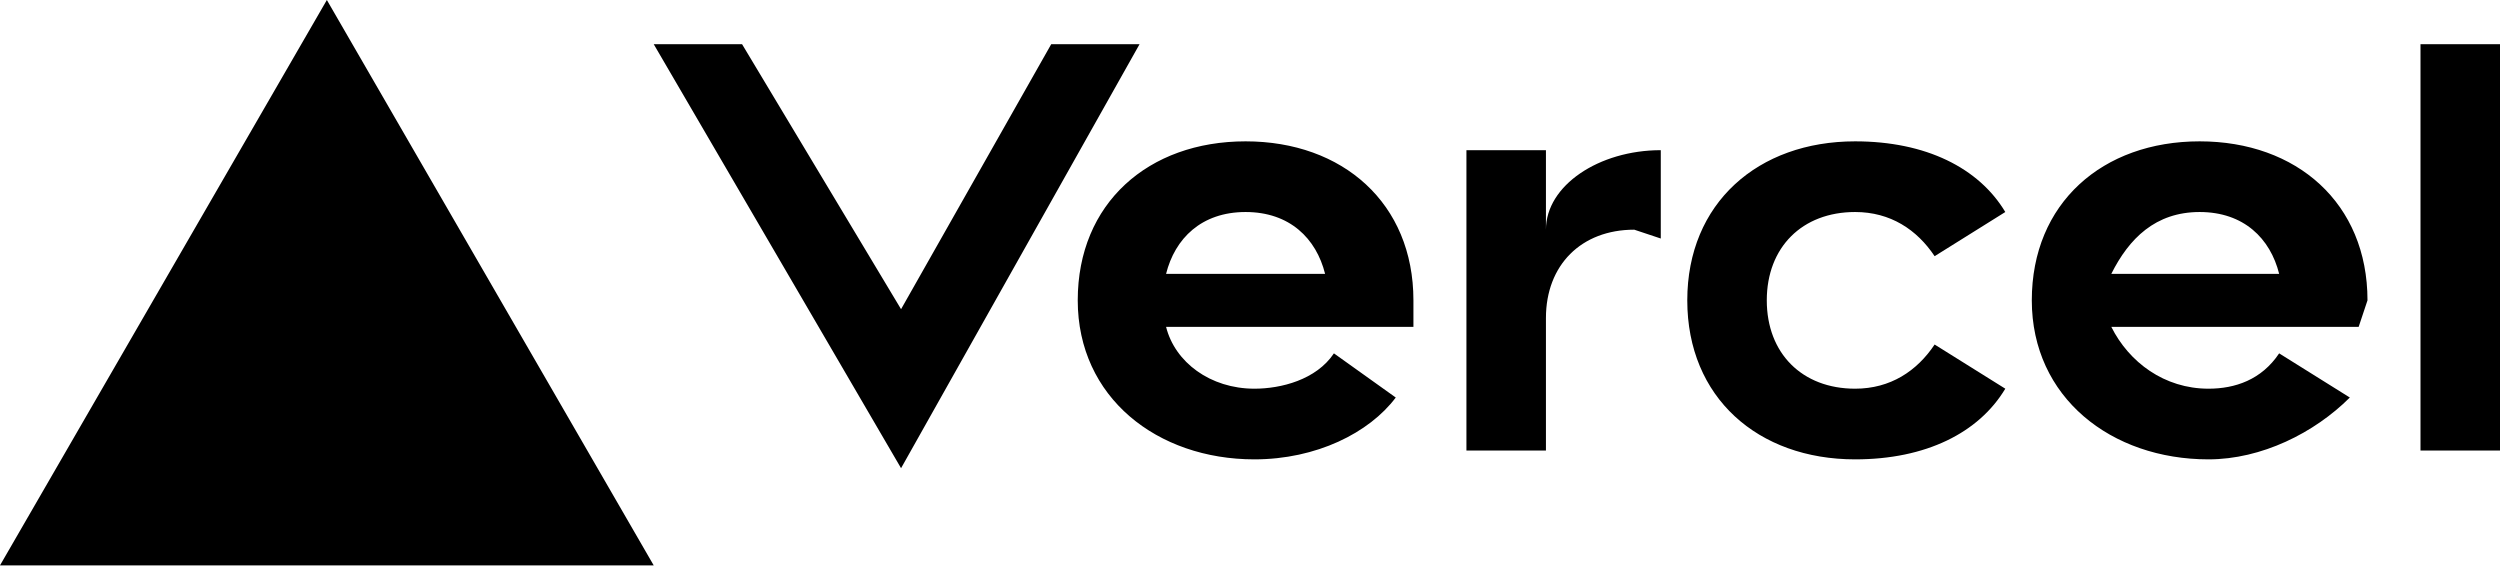
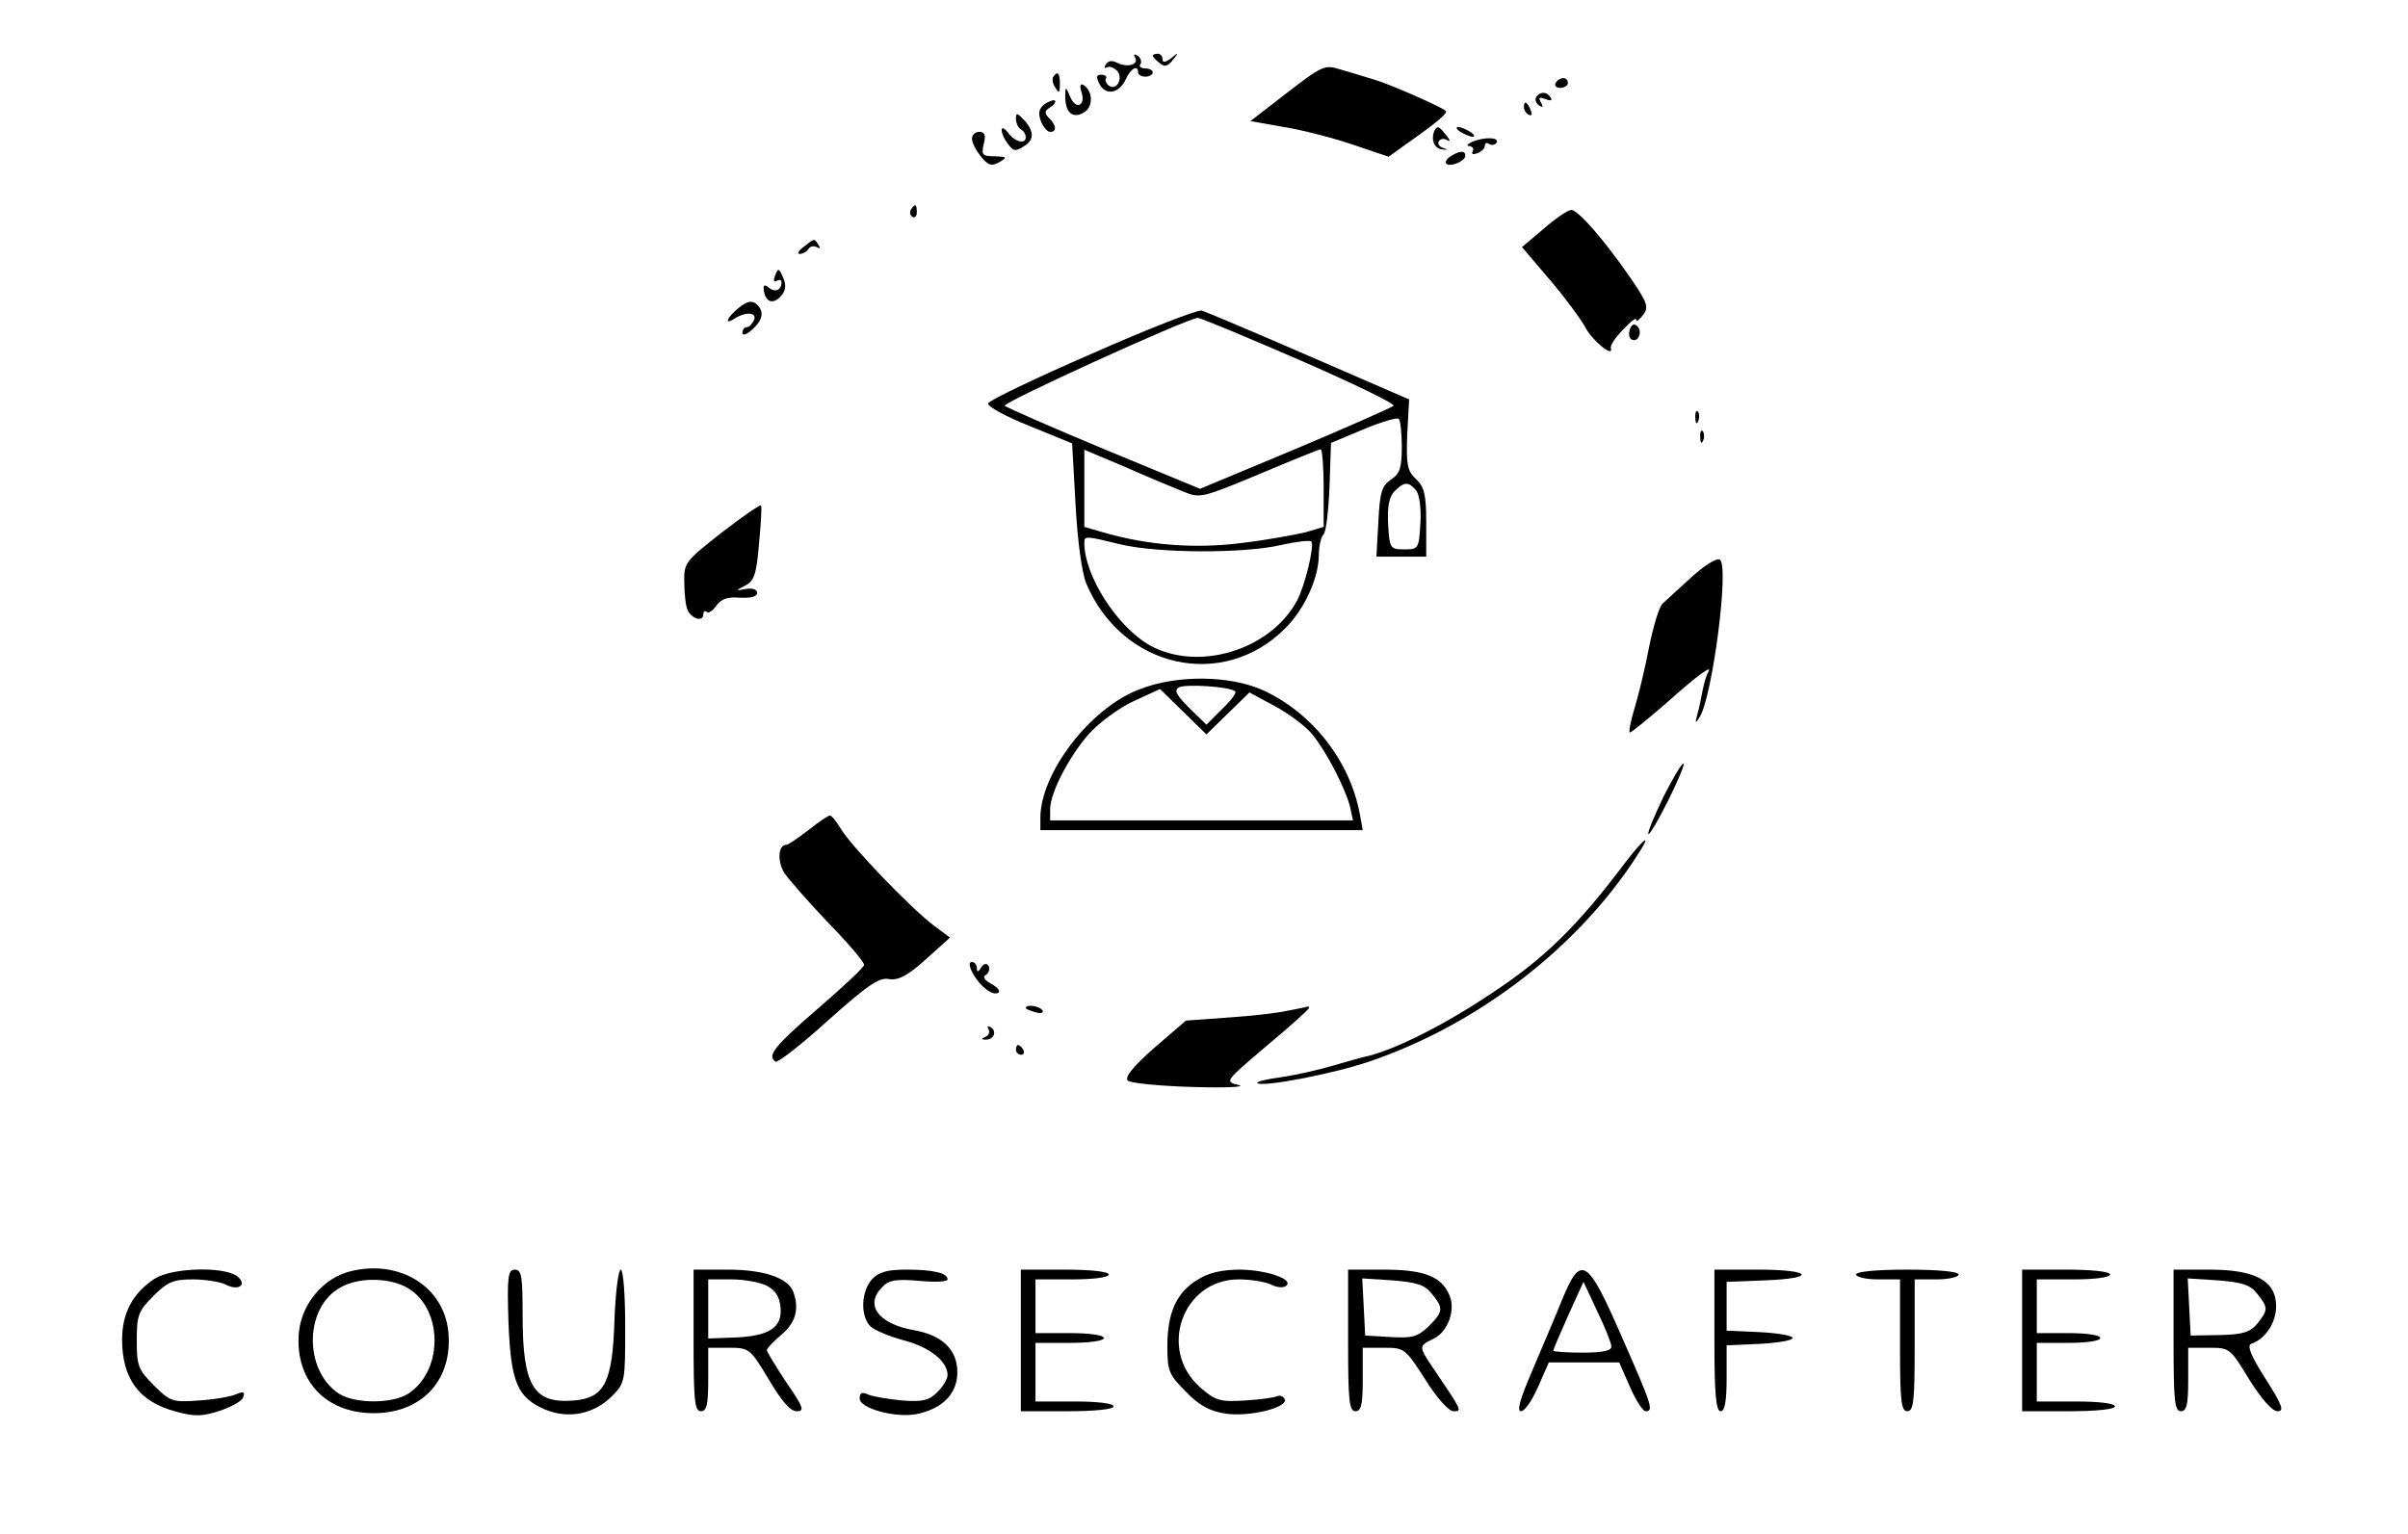
- <svg xmlns="http://www.w3.org/2000/svg" fill="none" viewBox="0 0 283 64">
-   <path fill="black" d="M141 16c-11 0-19 7-19 18s9 18 20 18c7 0 13-3 16-7l-7-5c-2 3-6 4-9 4-5 0-9-3-10-7h28v-3c0-11-8-18-19-18zm-9 15c1-4 4-7 9-7s8 3 9 7h-18zm117-15c-11 0-19 7-19 18s9 18 20 18c6 0 12-3 16-7l-8-5c-2 3-5 4-8 4-5 0-9-3-11-7h28l1-3c0-11-8-18-19-18zm-10 15c2-4 5-7 10-7s8 3 9 7h-19zm-39 3c0 6 4 10 10 10 4 0 7-2 9-5l8 5c-3 5-9 8-17 8-11 0-19-7-19-18s8-18 19-18c8 0 14 3 17 8l-8 5c-2-3-5-5-9-5-6 0-10 4-10 10zm83-29v46h-9V5h9zM37 0l37 64H0L37 0zm92 5-27 48L74 5h10l18 30 17-30h10zm59 12v10l-3-1c-6 0-10 4-10 10v15h-9V17h9v9c0-5 6-9 13-9z" />
+ <svg xmlns="http://www.w3.org/2000/svg" version="1.0" width="493pt" height="314pt" viewBox="0 0 493 314" preserveAspectRatio="xMidYMid meet">
+   <g transform="translate(0,314) scale(0.1,-0.1)" fill="#000000" stroke="none">
+     <path d="M2324 3022 c8 -14 -15 -21 -36 -11 -11 6 -19 5 -24 -3 -4 -6 -3 -9 2 -6 5 3 14 0 21 -7 13 -14 0 -41 -16 -31 -6 4 -9 11 -7 15 3 4 -1 8 -9 8 -11 0 -11 -5 -4 -19 13 -25 41 -19 54 10 10 22 25 30 25 14 0 -5 7 -9 15 -9 8 0 15 4 15 9 0 4 -7 8 -16 8 -8 0 -13 4 -9 9 3 5 0 13 -6 17 -7 4 -9 3 -5 -4z" />
+     <path d="M2360 3026 c0 -2 6 -9 14 -15 10 -9 17 -7 27 6 13 16 12 17 -3 4 -12 -9 -18 -10 -18 -2 0 6 -4 11 -10 11 -5 0 -10 -2 -10 -4z" />
+     <path d="M2635 2950 l-75 -58 68 -12 c37 -6 100 -22 141 -36 l74 -25 36 26 c63 44 86 64 81 68 -11 9 -117 56 -150 65 -19 6 -49 15 -67 20 -30 10 -37 7 -108 -48z" />
+     <path d="M2156 2982 c-2 -4 -1 -14 5 -22 7 -12 9 -10 9 8 0 23 -5 28 -14 14z" />
+     <path d="M3185 2970 c-3 -5 1 -10 9 -10 9 0 16 5 16 10 0 6 -4 10 -9 10 -6 0 -13 -4 -16 -10z" />
+     <path d="M2214 2952 c10 -29 -12 -38 -23 -10 -9 21 -10 21 -10 3 -1 -34 14 -49 37 -36 21 11 20 45 0 57 -6 4 -8 -2 -4 -14z" />
+     <path d="M3145 2941 c-3 -5 0 -13 6 -17 8 -5 9 -3 4 6 -6 10 -4 12 9 7 10 -4 15 -3 11 3 -8 13 -22 13 -30 1z" />
+     <path d="M2139 2927 c-12 -9 -14 -18 -8 -35 5 -12 13 -22 19 -22 14 0 13 13 -2 28 -10 10 -10 15 2 22 8 5 12 11 10 14 -3 2 -12 -1 -21 -7z" />
+     <path d="M3120 2921 c0 -6 4 -13 10 -16 6 -3 7 1 4 9 -7 18 -14 21 -14 7z" />
+     <path d="M2080 2896 c0 -8 5 -18 10 -21 6 -3 10 -10 10 -16 0 -15 -22 -10 -36 9 -17 22 -18 1 -1 -22 12 -16 16 -17 34 -5 22 13 20 33 -4 57 -11 11 -13 11 -13 -2z" />
+     <path d="M2937 2873 c-8 -18 -1 -38 16 -39 12 -1 13 -1 2 3 -8 2 -13 9 -9 14 3 5 11 6 17 2 7 -4 6 0 -2 10 -15 19 -18 20 -24 10z" />
+     <path d="M2990 2870 c8 -5 20 -10 25 -10 6 0 3 5 -5 10 -8 5 -19 10 -25 10 -5 0 -3 -5 5 -10z" />
+     <path d="M1990 2856 c0 -8 8 -24 18 -36 15 -19 22 -21 38 -12 17 10 16 11 -10 12 -25 0 -27 3 -22 25 5 18 2 25 -9 25 -8 0 -15 -6 -15 -14z" />
+     <path d="M3015 2850 c-11 -5 -14 -9 -7 -9 7 -1 10 -5 7 -11 -3 -6 1 -7 9 -4 9 3 16 10 16 16 0 5 4 7 9 3 5 -3 12 -2 15 3 6 11 -24 12 -49 2z" />
+     <path d="M2970 2820 c-8 -5 -12 -12 -9 -15 8 -8 39 5 39 16 0 11 -11 11 -30 -1z" />
+     <path d="M1865 2711 c-3 -5 -2 -12 3 -15 5 -3 9 1 9 9 0 17 -3 19 -12 6z" />
+     <path d="M3161 2672 l-45 -38 57 -67 c31 -36 63 -80 72 -96 13 -27 59 -65 53 -44 -2 5 9 22 25 38 15 16 27 26 27 20 0 -5 6 0 14 10 12 16 9 25 -26 76 -53 77 -107 139 -121 139 -7 0 -32 -17 -56 -38z" />
+     <path d="M1646 2635 c-11 -8 -15 -15 -9 -15 7 0 15 5 18 10 4 6 11 7 17 4 7 -4 8 -2 4 4 -9 14 -7 15 -30 -3z" />
+     <path d="M1587 2576 c-4 -10 -3 -15 3 -11 6 3 10 2 10 -3 0 -16 -13 -22 -26 -11 -9 7 -12 6 -10 -7 4 -24 20 -28 36 -9 9 11 10 22 3 37 -8 19 -10 20 -16 4z" />
+     <path d="M1513 2510 c-24 -19 -32 -37 -10 -23 23 15 47 14 41 -2 -4 -8 -10 -15 -15 -15 -5 0 -9 -5 -9 -12 0 -6 9 -3 20 7 23 21 25 38 8 53 -9 7 -19 5 -35 -8z" />
+     <path d="M2236 2416 c-115 -50 -211 -96 -213 -102 -2 -6 36 -27 84 -46 l88 -36 7 -125 c4 -75 13 -140 22 -162 73 -173 279 -220 407 -92 40 40 68 102 69 148 0 19 4 39 10 45 5 5 10 49 12 98 l3 89 67 28 c36 15 69 25 72 21 3 -3 6 -29 6 -57 0 -43 -4 -55 -22 -67 -19 -13 -23 -26 -26 -86 l-4 -72 51 0 51 0 0 70 c0 57 -4 73 -21 89 -18 17 -20 29 -18 91 l4 72 -205 89 c-113 49 -212 91 -220 93 -8 2 -109 -37 -224 -88z m424 -13 c110 -48 197 -90 193 -94 -5 -4 -95 -44 -202 -89 l-194 -81 -196 81 c-108 45 -199 85 -204 89 -6 6 371 178 395 180 4 1 97 -38 208 -86z m-239 -269 c36 -15 39 -14 157 35 66 28 123 51 126 51 3 0 6 -36 6 -80 l0 -79 -37 -11 c-21 -5 -80 -16 -131 -22 -94 -12 -192 -5 -284 22 l-38 11 0 79 0 79 83 -35 c45 -20 98 -42 118 -50z m478 2 c7 -8 11 -37 9 -68 -3 -52 -4 -53 -33 -53 -29 0 -30 2 -33 51 -2 37 2 56 13 68 20 20 29 20 44 2z m-604 -111 c76 -18 252 -19 328 -1 31 7 59 10 62 7 6 -10 -13 -89 -29 -120 -54 -102 -203 -148 -303 -92 -66 38 -133 142 -133 209 0 15 1 15 75 -3z" />
+     <path d="M3337 2466 c-3 -8 -2 -18 3 -21 13 -8 24 15 12 27 -6 6 -11 4 -15 -6z" />
+     <path d="M3471 2284 c0 -11 3 -14 6 -6 3 7 2 16 -1 19 -3 4 -6 -2 -5 -13z" />
+     <path d="M3481 2244 c0 -11 3 -14 6 -6 3 7 2 16 -1 19 -3 4 -6 -2 -5 -13z" />
+     <path d="M1477 2049 c-75 -59 -77 -62 -76 -102 0 -23 3 -49 7 -57 9 -18 32 -24 32 -8 0 6 3 8 7 5 3 -4 12 2 20 13 10 14 23 18 48 16 22 -1 35 2 35 10 0 7 -9 10 -22 8 -23 -4 -23 -4 -2 7 18 9 23 24 28 86 4 41 6 77 4 78 -2 2 -38 -23 -81 -56z" />
+     <path d="M3463 1958 c-26 -24 -53 -48 -59 -54 -7 -6 -19 -46 -28 -90 -8 -43 -22 -100 -30 -126 -8 -27 -12 -48 -9 -48 3 0 35 26 72 58 67 60 99 83 88 65 -3 -5 -8 -21 -11 -36 -3 -15 -7 -37 -11 -50 -5 -19 -4 -20 5 -5 26 42 61 310 41 322 -6 4 -32 -12 -58 -36z" />
+     <path d="M2332 1728 c-100 -38 -202 -171 -202 -263 l0 -25 330 0 330 0 -6 33 c-20 108 -96 206 -197 253 -68 31 -177 33 -255 2z m197 -4 c3 -3 -9 -19 -27 -36 l-32 -32 -35 34 c-25 25 -32 36 -22 42 11 8 107 2 116 -8z m-15 -45 l44 43 52 -28 c28 -15 63 -41 76 -57 29 -35 68 -110 78 -149 l6 -28 -310 0 -310 0 0 23 c0 36 45 119 86 161 22 22 61 50 89 62 l50 23 47 -46 48 -47 44 43z" />
+     <path d="M3406 1509 c-19 -40 -34 -75 -31 -77 2 -2 20 28 40 68 20 40 34 74 32 76 -3 3 -21 -28 -41 -67z" />
+     <path d="M1655 1440 c-21 -16 -41 -30 -45 -30 -17 0 -19 -34 -4 -58 9 -13 49 -59 90 -102 41 -42 74 -81 73 -86 0 -5 -43 -45 -94 -89 -88 -76 -106 -97 -87 -109 4 -3 53 35 108 85 81 72 104 88 124 84 19 -3 37 6 75 40 l50 45 -35 26 c-48 37 -167 161 -188 196 -9 15 -19 28 -23 28 -3 0 -23 -13 -44 -30z" />
+     <path d="M3327 1373 c-97 -129 -165 -196 -273 -267 -103 -69 -207 -120 -264 -131 -3 -1 -30 -8 -60 -17 -30 -9 -79 -20 -108 -24 -29 -4 -50 -9 -48 -12 10 -9 156 19 229 44 224 76 431 236 552 427 28 43 11 31 -28 -20z" />
+     <path d="M1991 1148 c15 -28 41 -48 53 -41 5 3 -2 11 -14 18 -15 8 -19 15 -11 19 6 4 8 12 5 18 -4 6 -10 5 -15 -3 -6 -10 -9 -11 -9 -1 0 6 -5 12 -10 12 -7 0 -6 -8 1 -22z" />
+     <path d="M2100 1076 c0 -2 9 -6 20 -9 11 -3 18 -1 14 4 -5 9 -34 13 -34 5z" />
+     <path d="M2635 1070 c-22 -5 -78 -11 -124 -14 l-83 -6 -65 -56 c-43 -38 -61 -60 -54 -67 5 -5 65 -11 133 -13 68 -2 110 0 94 4 -29 7 -29 7 57 80 48 40 87 75 87 78 0 2 -1 3 -2 3 -2 -1 -21 -5 -43 -9z" />
+     <path d="M2024 1032 c3 -5 0 -13 -6 -15 -9 -4 -10 -6 -1 -6 17 -1 25 16 12 25 -7 4 -9 3 -5 -4z" />
+     <path d="M2080 990 c0 -5 5 -10 11 -10 5 0 7 5 4 10 -3 6 -8 10 -11 10 -2 0 -4 -4 -4 -10z" />
+     <path d="M719 537 c-56 -13 -101 -66 -107 -125 -9 -98 54 -166 153 -166 99 0 162 68 153 166 -9 93 -99 149 -199 125z m111 -32 c77 -40 80 -170 6 -219 -33 -21 -109 -21 -142 0 -73 48 -71 178 4 218 35 20 95 20 132 1z" />
+     <path d="M316 521 c-44 -29 -66 -70 -66 -124 0 -81 35 -128 111 -148 37 -10 53 -10 89 2 24 8 46 20 48 28 4 11 0 12 -14 6 -11 -5 -45 -11 -77 -13 -54 -4 -59 -2 -92 31 -32 32 -35 40 -35 92 0 51 3 60 34 91 29 29 41 34 81 34 25 0 55 -5 66 -10 27 -15 47 -1 24 17 -29 20 -134 17 -169 -6z" />
+     <path d="M1041 432 c5 -124 18 -154 76 -179 48 -19 98 -9 135 27 28 28 28 30 28 144 0 64 -4 116 -9 116 -5 0 -11 -47 -13 -104 -4 -126 -20 -159 -83 -164 -83 -7 -105 30 -105 174 0 80 -2 94 -16 94 -14 0 -16 -14 -13 -108z" />
+     <path d="M1420 395 c0 -122 2 -145 15 -145 12 0 15 14 15 65 l0 65 43 0 c41 0 43 -2 81 -65 26 -44 44 -65 57 -65 17 0 14 8 -21 59 -22 33 -40 63 -40 66 0 4 14 18 30 32 29 24 37 53 24 88 -11 28 -60 45 -134 45 l-70 0 0 -145z m150 112 c17 -9 26 -22 28 -44 4 -41 -22 -59 -93 -62 l-55 -2 0 60 0 61 48 0 c26 0 58 -6 72 -13z" />
+     <path d="M1785 520 c-22 -25 -24 -75 -3 -96 8 -8 39 -21 69 -29 53 -14 89 -43 89 -71 0 -8 -9 -23 -21 -35 -17 -17 -30 -20 -72 -17 -29 3 -60 8 -69 12 -13 6 -18 4 -18 -8 0 -20 72 -40 116 -32 53 11 84 41 84 86 0 46 -31 76 -89 86 -73 13 -102 52 -64 89 13 14 29 16 75 12 32 -3 58 -2 58 3 0 13 -29 20 -84 20 -40 0 -57 -5 -71 -20z" />
+     <path d="M2090 395 l0 -145 95 0 c57 0 95 4 95 10 0 6 -33 10 -80 10 l-80 0 0 60 0 60 70 0 c40 0 70 4 70 10 0 6 -30 10 -70 10 l-70 0 0 55 0 55 75 0 c43 0 75 4 75 10 0 6 -37 10 -90 10 l-90 0 0 -145z" />
+     <path d="M2453 520 c-44 -26 -63 -68 -63 -136 0 -52 3 -59 38 -94 28 -29 49 -40 82 -45 49 -7 129 13 120 30 -3 6 -9 8 -15 6 -5 -3 -35 -7 -66 -9 -51 -3 -60 -1 -92 27 -87 77 -36 221 79 221 25 0 54 -5 65 -10 11 -6 24 -8 31 -4 20 13 -36 33 -92 34 -37 0 -65 -6 -87 -20z" />
+     <path d="M2760 395 c0 -122 2 -145 15 -145 12 0 15 14 15 65 l0 65 43 0 c42 0 44 -1 85 -65 23 -37 48 -65 58 -65 18 0 18 0 -43 90 -29 43 -28 44 1 58 31 14 48 62 32 93 -17 36 -53 49 -133 49 l-73 0 0 -145z m171 96 c25 -30 24 -37 -6 -67 -22 -21 -33 -25 -78 -22 l-52 3 -3 59 -3 58 62 -4 c49 -4 66 -9 80 -27z" />
+     <path d="M3198 478 c-14 -35 -42 -100 -61 -145 -25 -58 -32 -83 -23 -83 8 0 23 23 35 50 l22 50 72 0 72 0 22 -50 c12 -28 27 -50 32 -50 17 0 14 10 -48 151 -71 163 -84 172 -123 77z m101 -95 c1 -9 -17 -13 -59 -13 -33 0 -60 2 -60 4 0 2 14 35 31 73 l31 68 28 -60 c16 -33 29 -66 29 -72z" />
+     <path d="M3510 395 c0 -109 3 -145 13 -145 8 0 12 20 12 67 l0 68 68 3 c37 2 67 7 67 12 0 5 -30 10 -67 12 l-68 3 0 50 0 50 78 3 c108 4 97 22 -13 22 l-90 0 0 -145z" />
+     <path d="M3800 530 c0 -5 20 -10 45 -10 l45 0 0 -135 c0 -113 2 -135 15 -135 13 0 15 22 15 135 l0 135 45 0 c25 0 45 5 45 10 0 6 -42 10 -105 10 -63 0 -105 -4 -105 -10z" />
+     <path d="M4140 395 l0 -145 95 0 c57 0 95 4 95 10 0 6 -33 10 -80 10 l-80 0 0 60 0 60 65 0 c37 0 65 4 65 10 0 6 -28 10 -65 10 l-65 0 0 55 0 55 75 0 c43 0 75 4 75 10 0 6 -37 10 -90 10 l-90 0 0 -145z" />
+     <path d="M4450 395 c0 -122 2 -145 15 -145 12 0 15 14 15 65 l0 65 43 0 c42 0 43 -1 82 -65 25 -40 47 -65 58 -65 14 0 10 12 -25 67 -30 47 -38 68 -29 71 29 10 51 43 51 77 0 52 -42 75 -137 75 l-73 0 0 -145z m171 96 c23 -29 23 -33 1 -61 -15 -18 -29 -23 -78 -24 l-59 -1 -3 59 -3 58 62 -4 c49 -4 66 -9 80 -27z" />
+   </g>
</svg>
